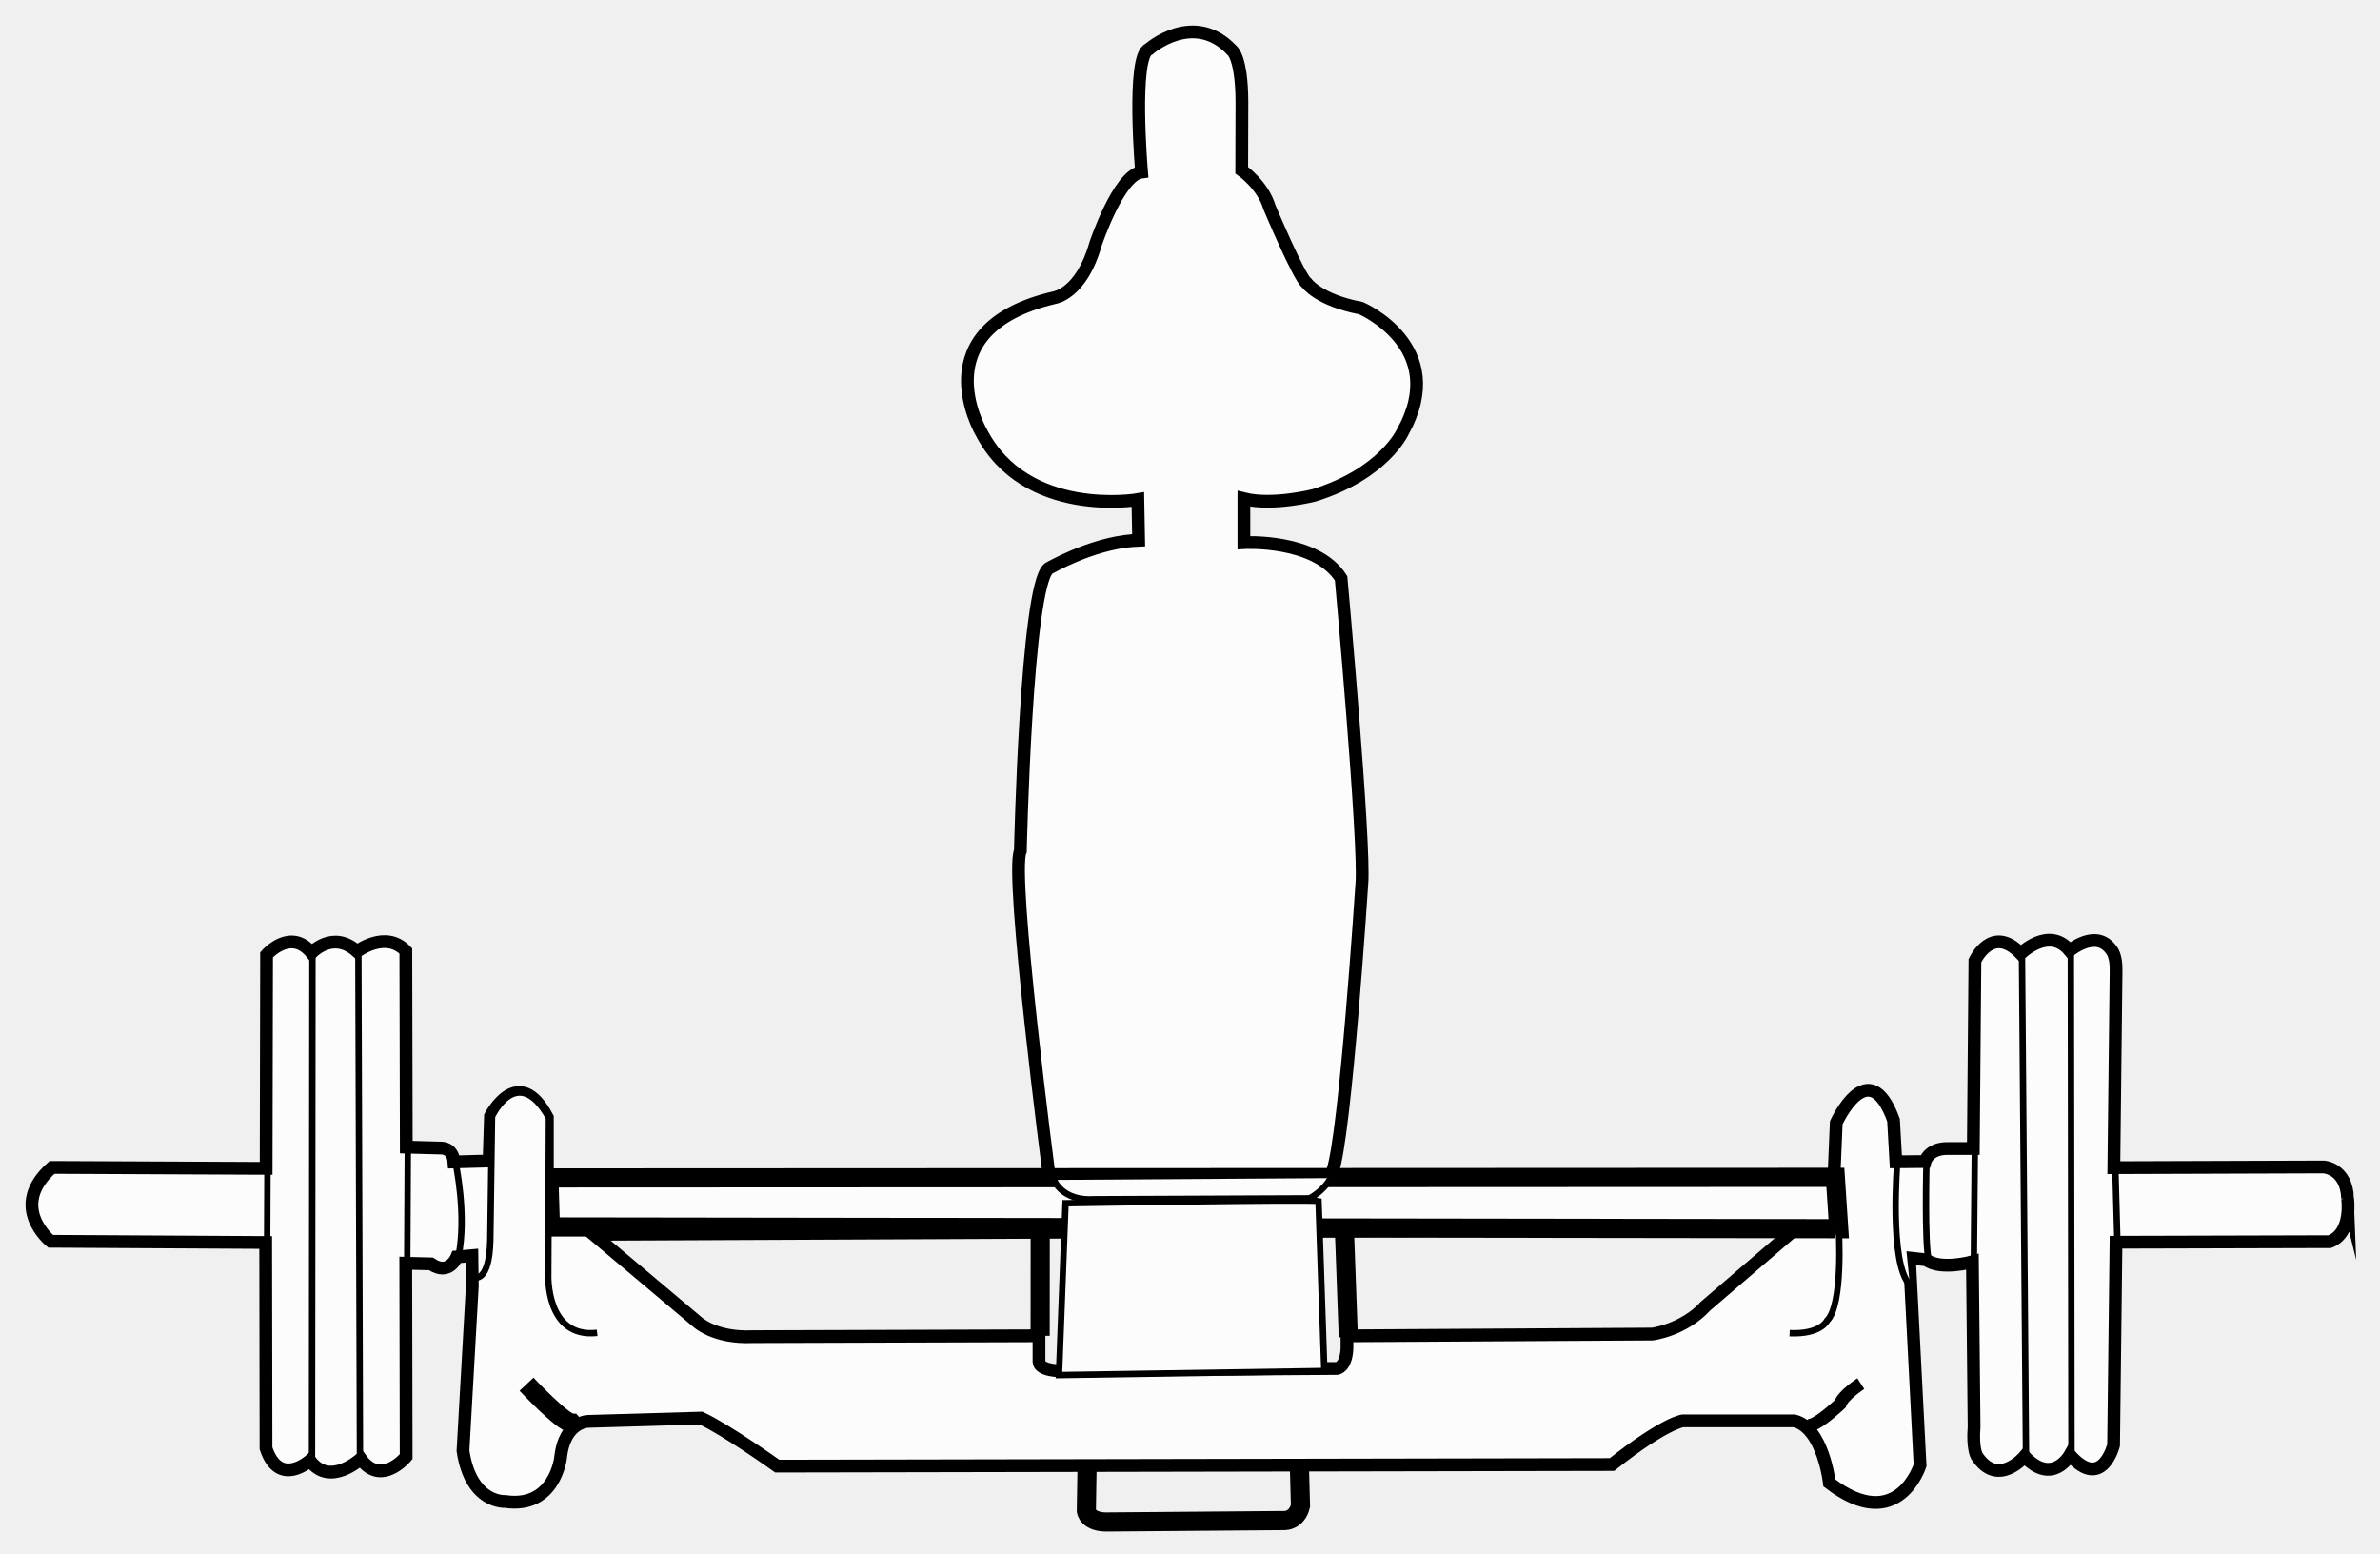
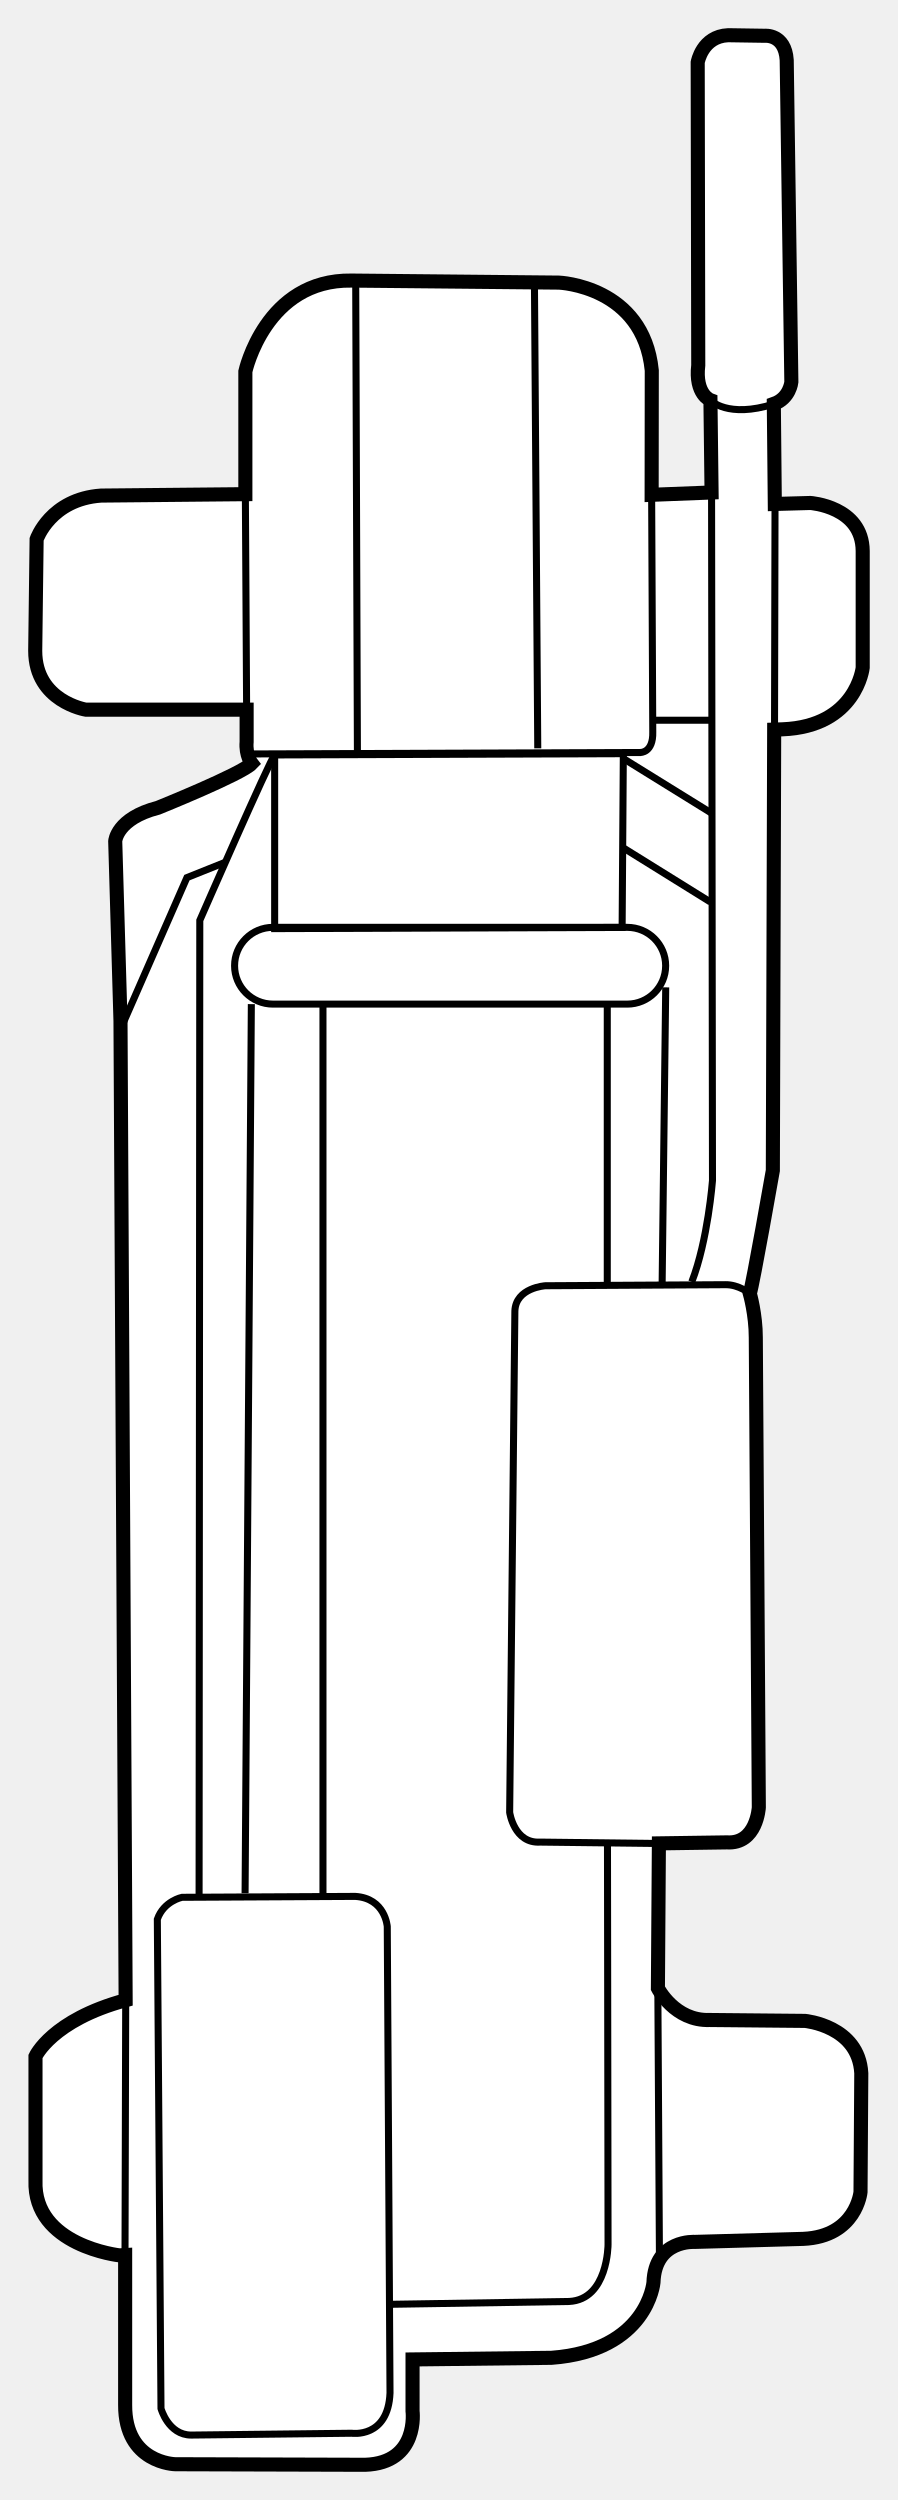
- <svg xmlns="http://www.w3.org/2000/svg" viewBox="923.11 1204.119 373.104 243.55">
+ <svg xmlns="http://www.w3.org/2000/svg" viewBox="1531.18 227.26 127.5 354.99">
  <defs>
    <style>
      .cls-1, .cls-2, .cls-3, .cls-4, .cls-5, .cls-6, .cls-7, .cls-8, .cls-9, .cls-10, .cls-11, .cls-12, .cls-13, .cls-14, .cls-15 {
        stroke-miterlimit: 10;
      }

      .cls-1, .cls-2, .cls-3, .cls-6, .cls-7, .cls-8, .cls-9, .cls-10, .cls-11, .cls-12, .cls-13, .cls-14, .cls-15 {
        stroke: #000;
      }

      .cls-1, .cls-3, .cls-5, .cls-6, .cls-8, .cls-13 {
        stroke-width: 2px;
      }

      .cls-2, .cls-6, .cls-11, .cls-12 {
        fill: #fcfcfc;
      }

      .cls-3 {
        fill: #fdfefe;
      }

      .cls-4, .cls-5 {
        stroke: #00ff30;
      }

      .cls-4, .cls-5, .cls-10, .cls-13, .cls-14, .cls-15 {
        fill: none;
      }

      .cls-7, .cls-8, .cls-9 {
        fill: #fff;
      }

      .cls-9 {
        stroke-width: .75px;
      }

      .cls-11 {
        stroke-width: 5px;
      }

      .cls-12, .cls-15 {
        stroke-width: 3px;
      }

      .cls-14 {
        stroke-width: 4px;
      }
    </style>
  </defs>
  <g>
-     <path class="cls-10" d="M1092.08,1389.33s14.26-1.52,16.73.38" />
-     <path class="cls-6" d="M1291.14,1391.96c-.17-4.74-3.74-4.94-3.74-4.94l-32.91.11.35-30.78c.08-2.53-.75-3.36-.75-3.36-2.37-3.36-6.53.12-6.53.12-3.24-3.92-7.67.47-7.67.47-4.51-4.71-7.18,1.11-7.18,1.11l-.25,29.44h-3.94c-3.09-.07-3.62,2.04-3.62,2.04l-4.58.04-.37-6.53c-3.91-10.77-8.98.41-8.98.41l-.36,8.52-2.06.16-77.09.31c.15-.36.32-.79.52-1.32,2.03-5.36,4.62-45.11,4.62-45.11.55-6.1-3.25-47.89-3.25-47.89-3.97-6.24-15.24-5.59-15.24-5.59v-6.88c4.53,1.13,11.03-.54,11.03-.54,10.91-3.4,13.86-9.92,13.86-9.92,7.48-13.4-6.54-19.42-6.54-19.42-6.65-1.25-8.52-3.95-8.52-3.95-1.14-.73-5.82-11.84-5.82-11.84-1.04-3.53-4.35-5.82-4.35-5.82l.03-10.75c-.03-6.89-1.51-7.99-1.51-7.99-6.04-6.48-13.08-.23-13.08-.23-2.7,1-1.14,19.26-1.14,19.26-3.61.47-7.22,11.29-7.22,11.29-2.21,7.8-6.4,8.38-6.4,8.38-21.07,4.89-11.53,21.07-11.53,21.07,6.99,13.62,24.57,10.59,24.57,10.59l.12,6.38-.99.05c-6.58.52-13.16,4.39-13.16,4.39-3.48,2.97-4.39,44.26-4.39,44.26-1.68,3.48,4.52,50.97,4.52,50.97l-78.67.23v-9.43c-4.57-8.7-8.92-.22-8.92-.22l-.22,7.03-5.51.15c-.15-2.18-1.9-2.17-1.9-2.17l-5.57-.15-.07-30.74c-3.19-3.34-7.65.07-7.65.07-3.79-3.42-7.13.22-7.13.22-3.27-4.01-7.05.3-7.05.3l-.07,33.48-33.56-.15c-6.98,6.16-.22,11.58-.22,11.58l33.71.19.05,32.26c2.08,6.25,6.89,1.92,6.89,1.92,3.1,4.22,7.96-.27,7.96-.27,3.2,4.43,7.12-.34,7.12-.34l-.06-30.32,3.95.1c2.86,1.97,4.05-1.09,4.05-1.09l2.37-.2.06,4.78-1.46,25.81c1.24,8.31,6.61,7.94,6.61,7.94,7.76,1.15,8.68-6.8,8.68-6.8.62-5.96,4.52-5.76,4.52-5.76l17.51-.51c4.05,1.88,11.94,7.53,11.94,7.53l130.87-.25c8.28-6.55,11.1-6.85,11.1-6.85h17.46c4.55,1.1,5.51,9.73,5.51,9.73,10.76,8.25,14.22-2.75,14.22-2.75l-1.67-32.5,2.66.29c2.2,1.69,7.22.31,7.22.31l.26,25.87c-.27,3.31.4,4.51.4,4.51,3.31,5.14,7.51.13,7.51.13,4.38,4.65,7.11-.22,7.11-.22,5.05,5.68,6.85-1.56,6.85-1.56l.38-31.8,33.51-.09c3.63-1.39,2.79-6.81,2.79-6.81ZM1190.51,1408.81c-3.55,3.83-8.38,4.4-8.38,4.4l-47.86.28v1.99c-.14,2.98-1.56,3.12-1.56,3.12l-40.76.28c-6.39.57-5.96-1.42-5.96-1.42v-3.98l-44.88.14c-6.11.28-8.8-2.41-8.8-2.41l-16.19-13.63,188.45-.85-14.06,12.07Z" />
-     <polygon class="cls-12" points="1009.39 1396.42 1211.36 1396.7 1210.83 1388.65 1009.16 1388.74 1009.39 1396.42" />
-     <line class="cls-2" x1="972.09" y1="1354.01" x2="972.02" y2="1432.63" />
-     <line class="cls-2" x1="979.29" y1="1353.69" x2="979.54" y2="1432.36" />
-     <line class="cls-2" x1="965.04" y1="1387.07" x2="964.99" y2="1398.92" />
-     <line class="cls-2" x1="987.04" y1="1383.95" x2="986.95" y2="1402.17" />
-     <path class="cls-2" d="M994.51,1386.27s1.81,8.18.47,14.8" />
-     <path class="cls-2" d="M997.42,1404.32s2.4.96,2.55-5.81l.27-19.42s3.98-8.54,8.92.22l-.1,24.54s-.45,10.07,7.66,9.17" />
-     <path class="cls-15" d="M1093.52,1434.24l-.11,6.67s.16,1.91,3.61,1.75l27.55-.22s1.86,0,2.41-2.3l-.16-5.96" />
-     <path class="cls-15" d="M1005.65,1421.07s5.65,6.01,7.07,6.08l.69.79" />
-     <path class="cls-6" d="M1214.82,1420.98s-2.78,1.8-3.23,3.17c0,0-3.04,2.88-4.51,3.3l-.62.69" />
-     <path class="cls-2" d="M1088.34,1389.05s1.24,3.38,6.34,3.03l33.71-.14s2.14-1.03,3.31-3.17" />
-     <path class="cls-2" d="M1090.15,1392.71s38.66-.65,39.66-.35l.91,26.64-41.6.64,1.03-26.93Z" />
-     <line class="cls-12" x1="1086.18" y1="1396.69" x2="1086.17" y2="1413.48" />
-     <line class="cls-12" x1="1133.86" y1="1396.71" x2="1134.48" y2="1413.67" />
-     <path class="cls-2" d="M1211.36,1396.7s.76,11.93-1.84,14.42c0,0-.98,2.17-5.86,1.95" />
-     <path class="cls-2" d="M1220.54,1386.25s-1.32,16.01,1.98,19.25" />
-     <path class="cls-2" d="M1225.12,1386.21s-.33,12.95.36,15.47" />
-     <line class="cls-2" x1="1232.7" y1="1383.99" x2="1232.54" y2="1401.95" />
-     <line class="cls-2" x1="1240.09" y1="1354.07" x2="1240.72" y2="1432.48" />
-     <line class="cls-2" x1="1247.75" y1="1353.54" x2="1247.85" y2="1431.76" />
-     <line class="cls-2" x1="1254.73" y1="1387.4" x2="1255.05" y2="1398.9" />
+     <path class="cls-8" d="M1548.19,547.52s-12.3-1.33-11.97-10.64v-17.62s2.33-5.15,12.8-7.98l-.73-139.03-.75-25.55s.19-3.22,6.07-4.74c0,0,11.89-4.79,13.31-6.29,0,0-.89-1.14-.72-3.07v-4.57h-22.83s-7.19-1.17-7.19-8.35l.2-15.85s1.97-5.71,9.16-6.2l20.48-.2v-17.43s2.86-13.09,15.06-12.9l29.47.29s11.97.46,13.18,12.47l-.02,17.66,8.51-.33-.16-13.11s-2.22-.81-1.73-4.95l-.08-43.02s.63-3.69,4.32-3.85l5.18.08s2.9-.31,3.14,3.45l.66,45.72s-.22,2.31-2.49,3.1l.14,14.21,5.05-.14s7.39.49,7.43,6.82v16.57s-.9,8.35-11.4,8.75l-1.17.04-.19,62.61s-2.84,16.18-3.27,17.46c0,0,.85,2.98.85,6.25l.43,66.72s-.28,5.25-4.54,4.97l-9.65.14-.14,20.58s2.39,4.69,7.36,4.5l13.53.13s7.62.69,7.99,7.43l-.11,16.87s-.6,6.31-8.12,6.65l-15.38.43s-5.7-.4-5.9,5.77c0,0-.84,9.68-14.48,10.69l-19.73.23v7.33s.95,7.38-6.73,7.63l-26.96-.08s-7.16-.12-7.12-8.42v-21.28l-.73.04Z" />
+     <path class="cls-10" d="M1632.05,284.09s2.45,2.62,9,.54" />
+     <line class="cls-10" x1="1641.23" y1="299.23" x2="1641.16" y2="330.52" />
+     <line class="cls-10" x1="1566.02" y1="297.42" x2="1566.2" y2="328.02" />
+     <line class="cls-10" x1="1581.69" y1="267.48" x2="1581.93" y2="334.03" />
+     <path class="cls-10" d="M1566.34,334.32l55.75-.21s1.86.08,1.78-2.91l-.16-33.67" />
+     <line class="cls-10" x1="1607.07" y1="267.57" x2="1607.54" y2="333.52" />
+     <line class="cls-10" x1="1549.03" y1="511.28" x2="1548.93" y2="547.48" />
+     <path class="cls-10" d="M1553.52,499.79l.52,69.47s1.04,3.77,4.29,3.77l22.77-.26s5.2.78,5.46-5.72l-.39-66.22s-.26-4.03-4.55-4.29l-24.59.13s-2.6.52-3.51,3.12Z" />
+     <line class="cls-10" x1="1624.59" y1="509.61" x2="1624.82" y2="548.14" />
+     <path class="cls-10" d="M1637.65,410.94s-1.55-1.29-3.47-1.26l-25.55.15s-4.22.25-4.34,3.6l-.74,71.18s.62,4.46,4.34,4.22l16.84.2" />
+     <path class="cls-10" d="M1617.44,489.28l.08,56.69s0,7.82-5.53,8.09l-25.22.4" />
+     <path class="cls-10" d="M1632.22,297.2l.13,97.7s-.65,8.5-2.94,14.38" />
+     <line class="cls-10" x1="1623.75" y1="329.53" x2="1632.03" y2="329.53" />
+     <polygon class="cls-10" points="1570.18 334.46 1570.18 359.12 1619.52 358.95 1619.69 334.28 1570.18 334.46" />
+     <rect class="cls-10" x="1564.49" y="358.94" width="61.21" height="10.9" rx="5.45" ry="5.45" />
+     <line class="cls-10" x1="1617.41" y1="369.7" x2="1617.41" y2="409.7" />
+     <line class="cls-10" x1="1625.71" y1="367.46" x2="1625.2" y2="409.58" />
+     <line class="cls-10" x1="1619.74" y1="335" x2="1632.11" y2="342.66" />
+     <line class="cls-10" x1="1619.55" y1="347.57" x2="1632.05" y2="355.34" />
+     <path class="cls-10" d="M1570.18,334.46c-.53.37-10.63,23.49-10.63,23.49l-.1,138.57" />
+     <polyline class="cls-10" points="1563.2 349.68 1557.72 351.88 1548.5 372.93" />
+     <line class="cls-10" x1="1566.87" y1="369.84" x2="1565.98" y2="496.1" />
+     <line class="cls-10" x1="1577.04" y1="369.92" x2="1577.04" y2="496.3" />
  </g>
</svg>
